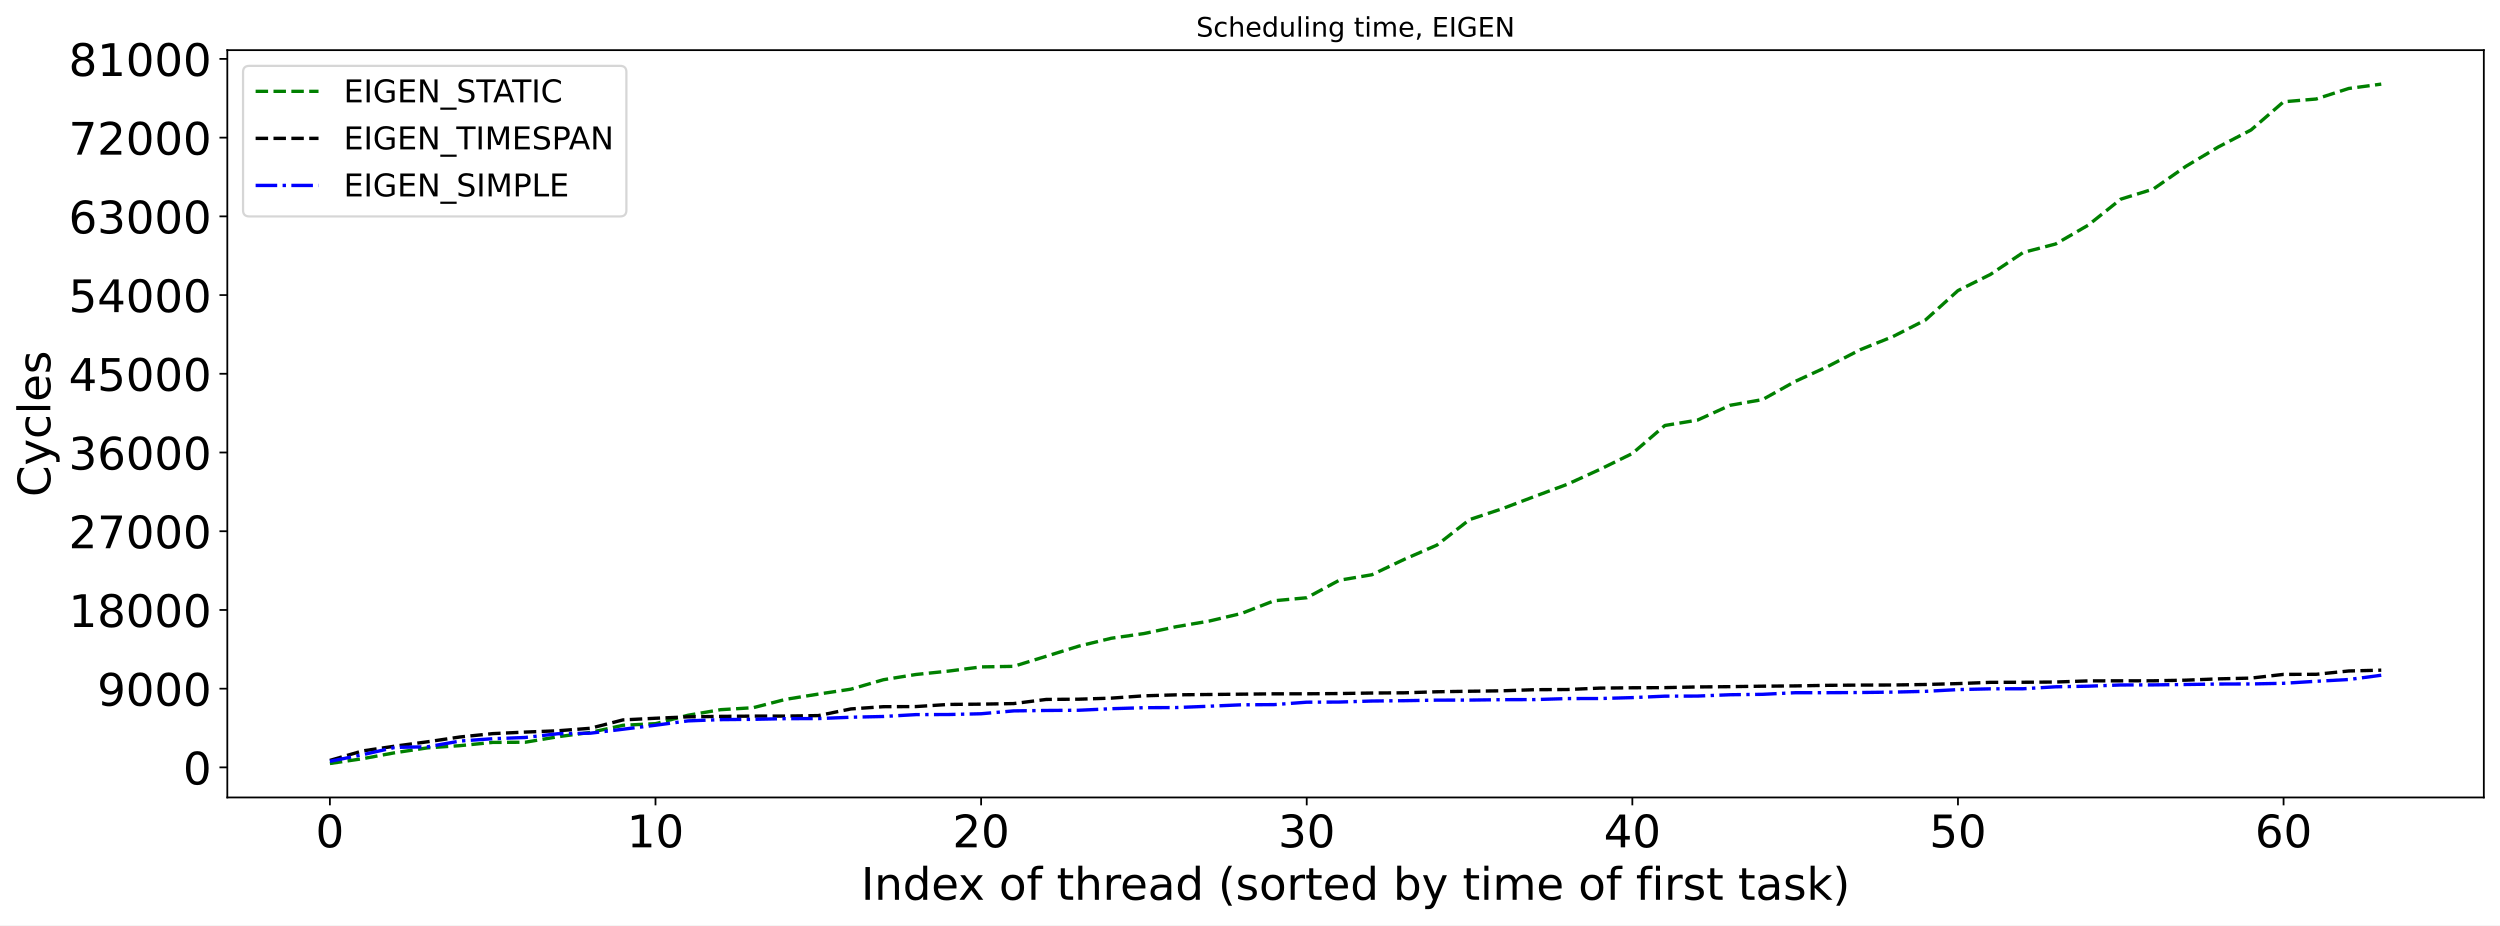
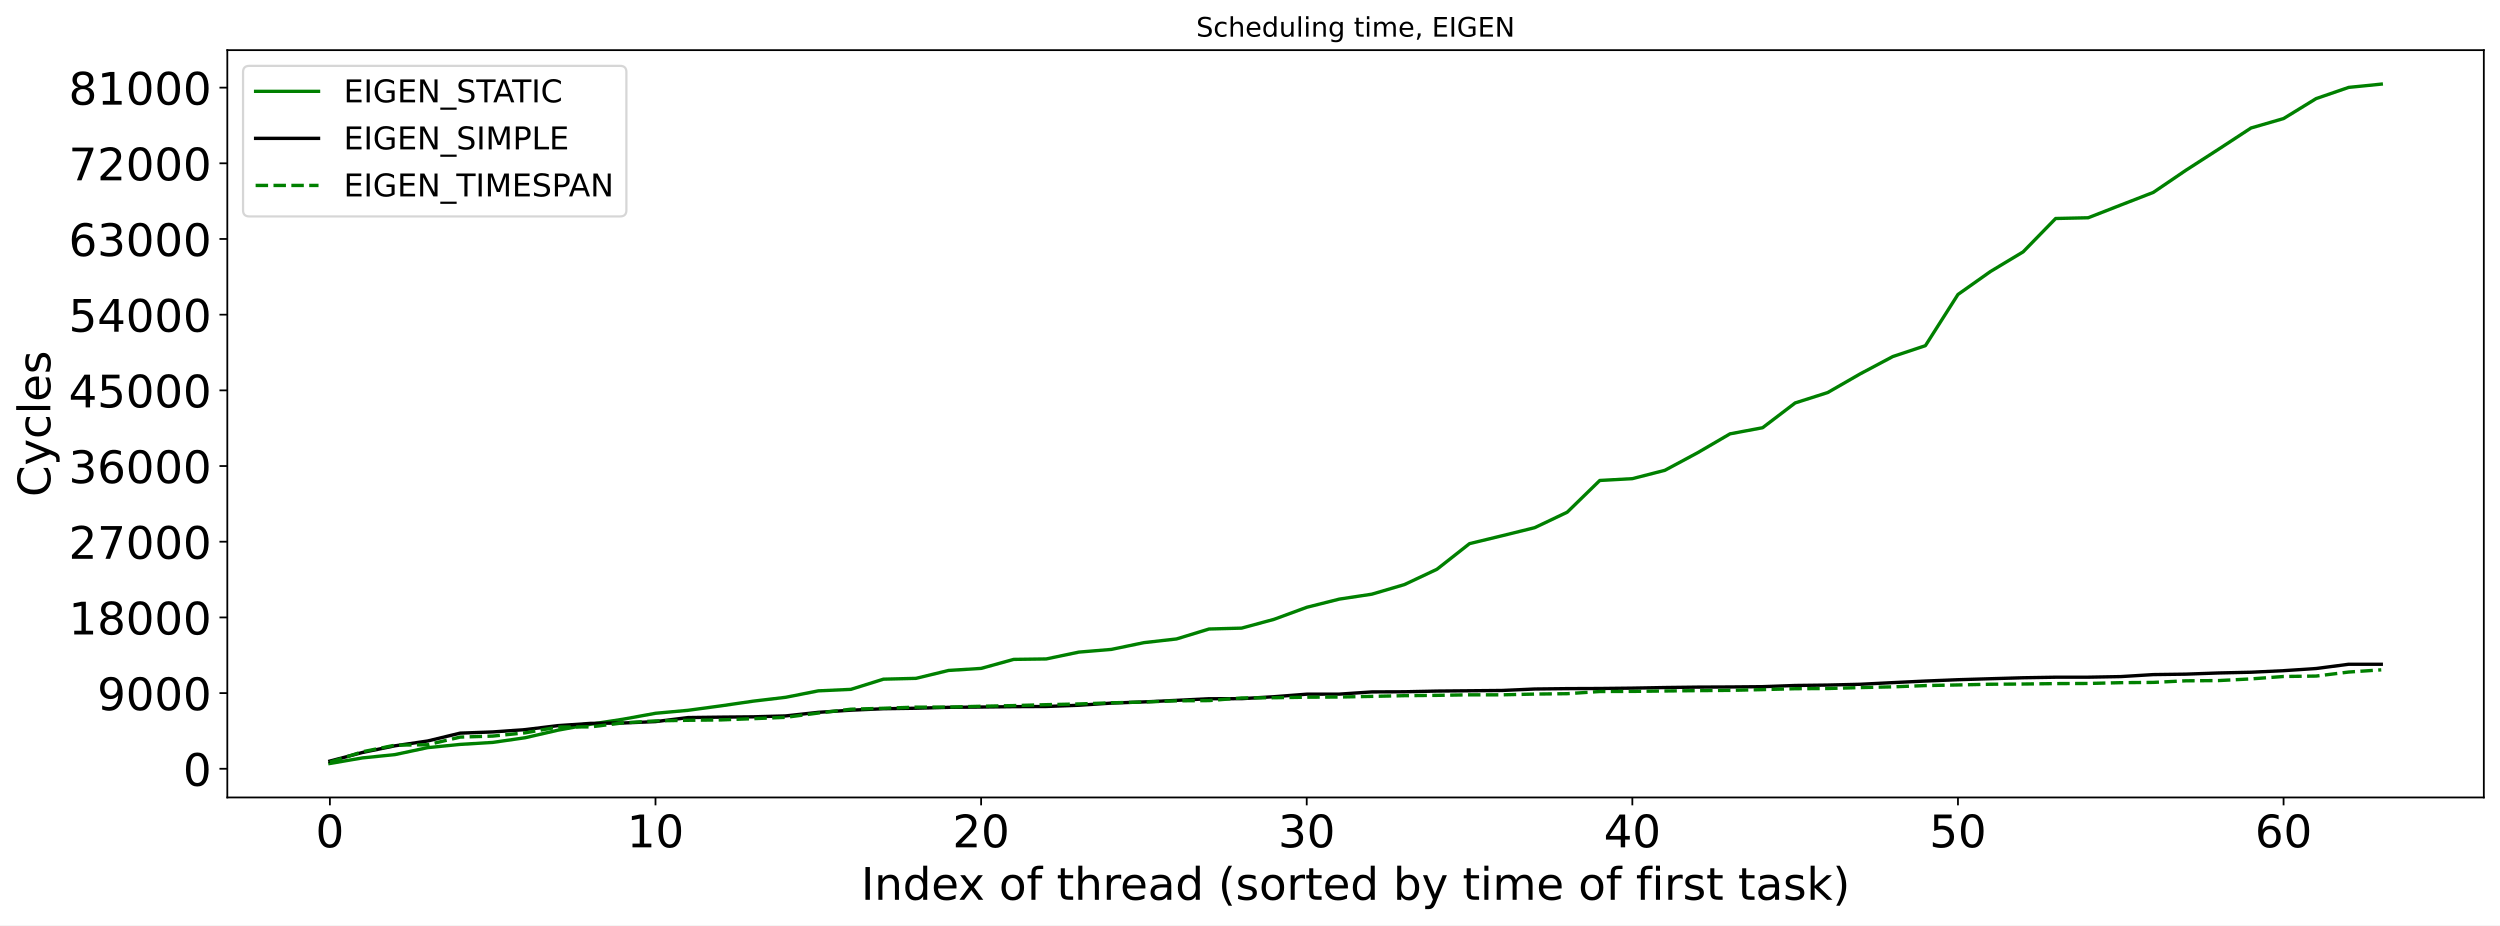
<svg xmlns="http://www.w3.org/2000/svg" xmlns:xlink="http://www.w3.org/1999/xlink" width="1112.781pt" height="411.871pt" viewBox="0 0 1112.781 411.871" version="1.1">
  <defs>
    <style type="text/css">*{stroke-linejoin: round; stroke-linecap: butt}</style>
  </defs>
  <g id="figure_1">
    <g id="patch_1">
      <path d="M 0 411.871  L 1112.781 411.871  L 1112.781 0  L 0 0  z " style="fill: #ffffff" />
    </g>
    <g id="axes_1">
      <g id="patch_2">
        <path d="M 101.181 354.958  L 1105.581 354.958  L 1105.581 22.318  L 101.181 22.318  z " style="fill: #ffffff" />
      </g>
      <g id="matplotlib.axis_1">
        <g id="xtick_1">
          <g id="line2d_1">
            <defs>
-               <path id="m6c55ac63d8" d="M 0 0  L 0 3.5  " style="stroke: #000000; stroke-width: 0.8" />
+               <path id="m5542cd014d" d="M 0 0  L 0 3.5  " style="stroke: #000000; stroke-width: 0.8" />
            </defs>
            <g>
-               <use xlink:href="#m6c55ac63d8" x="146.836" y="354.958" style="stroke: #000000; stroke-width: 0.8" />
+               <use xlink:href="#m5542cd014d" x="146.836" y="354.958" style="stroke: #000000; stroke-width: 0.8" />
            </g>
          </g>
          <g id="text_1">
            <g transform="translate(140.4733 377.155) scale(0.2 -0.2)">
              <defs>
                <path id="DejaVuSans-30" d="M 2034 4250  Q 1547 4250 1301 3770  Q 1056 3291 1056 2328  Q 1056 1369 1301 889  Q 1547 409 2034 409  Q 2525 409 2770 889  Q 3016 1369 3016 2328  Q 3016 3291 2770 3770  Q 2525 4250 2034 4250  z M 2034 4750  Q 2819 4750 3233 4129  Q 3647 3509 3647 2328  Q 3647 1150 3233 529  Q 2819 -91 2034 -91  Q 1250 -91 836 529  Q 422 1150 422 2328  Q 422 3509 836 4129  Q 1250 4750 2034 4750  z " transform="scale(0.015625)" />
              </defs>
              <use xlink:href="#DejaVuSans-30" />
            </g>
          </g>
        </g>
        <g id="xtick_2">
          <g id="line2d_2">
            <g>
-               <use xlink:href="#m6c55ac63d8" x="291.771" y="354.958" style="stroke: #000000; stroke-width: 0.8" />
+               <use xlink:href="#m5542cd014d" x="291.771" y="354.958" style="stroke: #000000; stroke-width: 0.8" />
            </g>
          </g>
          <g id="text_2">
            <g transform="translate(279.0459 377.155) scale(0.2 -0.2)">
              <defs>
                <path id="DejaVuSans-31" d="M 794 531  L 1825 531  L 1825 4091  L 703 3866  L 703 4441  L 1819 4666  L 2450 4666  L 2450 531  L 3481 531  L 3481 0  L 794 0  L 794 531  z " transform="scale(0.015625)" />
              </defs>
              <use xlink:href="#DejaVuSans-31" />
              <use xlink:href="#DejaVuSans-30" x="63.623" />
            </g>
          </g>
        </g>
        <g id="xtick_3">
          <g id="line2d_3">
            <g>
-               <use xlink:href="#m6c55ac63d8" x="436.706" y="354.958" style="stroke: #000000; stroke-width: 0.8" />
+               <use xlink:href="#m5542cd014d" x="436.706" y="354.958" style="stroke: #000000; stroke-width: 0.8" />
            </g>
          </g>
          <g id="text_3">
            <g transform="translate(423.9809 377.155) scale(0.2 -0.2)">
              <defs>
                <path id="DejaVuSans-32" d="M 1228 531  L 3431 531  L 3431 0  L 469 0  L 469 531  Q 828 903 1448 1529  Q 2069 2156 2228 2338  Q 2531 2678 2651 2914  Q 2772 3150 2772 3378  Q 2772 3750 2511 3984  Q 2250 4219 1831 4219  Q 1534 4219 1204 4116  Q 875 4013 500 3803  L 500 4441  Q 881 4594 1212 4672  Q 1544 4750 1819 4750  Q 2544 4750 2975 4387  Q 3406 4025 3406 3419  Q 3406 3131 3298 2873  Q 3191 2616 2906 2266  Q 2828 2175 2409 1742  Q 1991 1309 1228 531  z " transform="scale(0.015625)" />
              </defs>
              <use xlink:href="#DejaVuSans-32" />
              <use xlink:href="#DejaVuSans-30" x="63.623" />
            </g>
          </g>
        </g>
        <g id="xtick_4">
          <g id="line2d_4">
            <g>
-               <use xlink:href="#m6c55ac63d8" x="581.641" y="354.958" style="stroke: #000000; stroke-width: 0.8" />
+               <use xlink:href="#m5542cd014d" x="581.641" y="354.958" style="stroke: #000000; stroke-width: 0.8" />
            </g>
          </g>
          <g id="text_4">
            <g transform="translate(568.916 377.155) scale(0.2 -0.2)">
              <defs>
                <path id="DejaVuSans-33" d="M 2597 2516  Q 3050 2419 3304 2112  Q 3559 1806 3559 1356  Q 3559 666 3084 287  Q 2609 -91 1734 -91  Q 1441 -91 1130 -33  Q 819 25 488 141  L 488 750  Q 750 597 1062 519  Q 1375 441 1716 441  Q 2309 441 2620 675  Q 2931 909 2931 1356  Q 2931 1769 2642 2001  Q 2353 2234 1838 2234  L 1294 2234  L 1294 2753  L 1863 2753  Q 2328 2753 2575 2939  Q 2822 3125 2822 3475  Q 2822 3834 2567 4026  Q 2313 4219 1838 4219  Q 1578 4219 1281 4162  Q 984 4106 628 3988  L 628 4550  Q 988 4650 1302 4700  Q 1616 4750 1894 4750  Q 2613 4750 3031 4423  Q 3450 4097 3450 3541  Q 3450 3153 3228 2886  Q 3006 2619 2597 2516  z " transform="scale(0.015625)" />
              </defs>
              <use xlink:href="#DejaVuSans-33" />
              <use xlink:href="#DejaVuSans-30" x="63.623" />
            </g>
          </g>
        </g>
        <g id="xtick_5">
          <g id="line2d_5">
            <g>
-               <use xlink:href="#m6c55ac63d8" x="726.576" y="354.958" style="stroke: #000000; stroke-width: 0.8" />
+               <use xlink:href="#m5542cd014d" x="726.576" y="354.958" style="stroke: #000000; stroke-width: 0.8" />
            </g>
          </g>
          <g id="text_5">
            <g transform="translate(713.8511 377.155) scale(0.2 -0.2)">
              <defs>
                <path id="DejaVuSans-34" d="M 2419 4116  L 825 1625  L 2419 1625  L 2419 4116  z M 2253 4666  L 3047 4666  L 3047 1625  L 3713 1625  L 3713 1100  L 3047 1100  L 3047 0  L 2419 0  L 2419 1100  L 313 1100  L 313 1709  L 2253 4666  z " transform="scale(0.015625)" />
              </defs>
              <use xlink:href="#DejaVuSans-34" />
              <use xlink:href="#DejaVuSans-30" x="63.623" />
            </g>
          </g>
        </g>
        <g id="xtick_6">
          <g id="line2d_6">
            <g>
-               <use xlink:href="#m6c55ac63d8" x="871.511" y="354.958" style="stroke: #000000; stroke-width: 0.8" />
+               <use xlink:href="#m5542cd014d" x="871.511" y="354.958" style="stroke: #000000; stroke-width: 0.8" />
            </g>
          </g>
          <g id="text_6">
            <g transform="translate(858.7861 377.155) scale(0.2 -0.2)">
              <defs>
                <path id="DejaVuSans-35" d="M 691 4666  L 3169 4666  L 3169 4134  L 1269 4134  L 1269 2991  Q 1406 3038 1543 3061  Q 1681 3084 1819 3084  Q 2600 3084 3056 2656  Q 3513 2228 3513 1497  Q 3513 744 3044 326  Q 2575 -91 1722 -91  Q 1428 -91 1123 -41  Q 819 9 494 109  L 494 744  Q 775 591 1075 516  Q 1375 441 1709 441  Q 2250 441 2565 725  Q 2881 1009 2881 1497  Q 2881 1984 2565 2268  Q 2250 2553 1709 2553  Q 1456 2553 1204 2497  Q 953 2441 691 2322  L 691 4666  z " transform="scale(0.015625)" />
              </defs>
              <use xlink:href="#DejaVuSans-35" />
              <use xlink:href="#DejaVuSans-30" x="63.623" />
            </g>
          </g>
        </g>
        <g id="xtick_7">
          <g id="line2d_7">
            <g>
-               <use xlink:href="#m6c55ac63d8" x="1016.446" y="354.958" style="stroke: #000000; stroke-width: 0.8" />
+               <use xlink:href="#m5542cd014d" x="1016.446" y="354.958" style="stroke: #000000; stroke-width: 0.8" />
            </g>
          </g>
          <g id="text_7">
            <g transform="translate(1003.721 377.155) scale(0.2 -0.2)">
              <defs>
                <path id="DejaVuSans-36" d="M 2113 2584  Q 1688 2584 1439 2293  Q 1191 2003 1191 1497  Q 1191 994 1439 701  Q 1688 409 2113 409  Q 2538 409 2786 701  Q 3034 994 3034 1497  Q 3034 2003 2786 2293  Q 2538 2584 2113 2584  z M 3366 4563  L 3366 3988  Q 3128 4100 2886 4159  Q 2644 4219 2406 4219  Q 1781 4219 1451 3797  Q 1122 3375 1075 2522  Q 1259 2794 1537 2939  Q 1816 3084 2150 3084  Q 2853 3084 3261 2657  Q 3669 2231 3669 1497  Q 3669 778 3244 343  Q 2819 -91 2113 -91  Q 1303 -91 875 529  Q 447 1150 447 2328  Q 447 3434 972 4092  Q 1497 4750 2381 4750  Q 2619 4750 2861 4703  Q 3103 4656 3366 4563  z " transform="scale(0.015625)" />
              </defs>
              <use xlink:href="#DejaVuSans-36" />
              <use xlink:href="#DejaVuSans-30" x="63.623" />
            </g>
          </g>
        </g>
        <g id="text_8">
          <g transform="translate(383.2609 400.5113) scale(0.2 -0.2)">
            <defs>
              <path id="DejaVuSans-49" d="M 628 4666  L 1259 4666  L 1259 0  L 628 0  L 628 4666  z " transform="scale(0.015625)" />
              <path id="DejaVuSans-6e" d="M 3513 2113  L 3513 0  L 2938 0  L 2938 2094  Q 2938 2591 2744 2837  Q 2550 3084 2163 3084  Q 1697 3084 1428 2787  Q 1159 2491 1159 1978  L 1159 0  L 581 0  L 581 3500  L 1159 3500  L 1159 2956  Q 1366 3272 1645 3428  Q 1925 3584 2291 3584  Q 2894 3584 3203 3211  Q 3513 2838 3513 2113  z " transform="scale(0.015625)" />
              <path id="DejaVuSans-64" d="M 2906 2969  L 2906 4863  L 3481 4863  L 3481 0  L 2906 0  L 2906 525  Q 2725 213 2448 61  Q 2172 -91 1784 -91  Q 1150 -91 751 415  Q 353 922 353 1747  Q 353 2572 751 3078  Q 1150 3584 1784 3584  Q 2172 3584 2448 3432  Q 2725 3281 2906 2969  z M 947 1747  Q 947 1113 1208 752  Q 1469 391 1925 391  Q 2381 391 2643 752  Q 2906 1113 2906 1747  Q 2906 2381 2643 2742  Q 2381 3103 1925 3103  Q 1469 3103 1208 2742  Q 947 2381 947 1747  z " transform="scale(0.015625)" />
              <path id="DejaVuSans-65" d="M 3597 1894  L 3597 1613  L 953 1613  Q 991 1019 1311 708  Q 1631 397 2203 397  Q 2534 397 2845 478  Q 3156 559 3463 722  L 3463 178  Q 3153 47 2828 -22  Q 2503 -91 2169 -91  Q 1331 -91 842 396  Q 353 884 353 1716  Q 353 2575 817 3079  Q 1281 3584 2069 3584  Q 2775 3584 3186 3129  Q 3597 2675 3597 1894  z M 3022 2063  Q 3016 2534 2758 2815  Q 2500 3097 2075 3097  Q 1594 3097 1305 2825  Q 1016 2553 972 2059  L 3022 2063  z " transform="scale(0.015625)" />
              <path id="DejaVuSans-78" d="M 3513 3500  L 2247 1797  L 3578 0  L 2900 0  L 1881 1375  L 863 0  L 184 0  L 1544 1831  L 300 3500  L 978 3500  L 1906 2253  L 2834 3500  L 3513 3500  z " transform="scale(0.015625)" />
              <path id="DejaVuSans-20" transform="scale(0.015625)" />
              <path id="DejaVuSans-6f" d="M 1959 3097  Q 1497 3097 1228 2736  Q 959 2375 959 1747  Q 959 1119 1226 758  Q 1494 397 1959 397  Q 2419 397 2687 759  Q 2956 1122 2956 1747  Q 2956 2369 2687 2733  Q 2419 3097 1959 3097  z M 1959 3584  Q 2709 3584 3137 3096  Q 3566 2609 3566 1747  Q 3566 888 3137 398  Q 2709 -91 1959 -91  Q 1206 -91 779 398  Q 353 888 353 1747  Q 353 2609 779 3096  Q 1206 3584 1959 3584  z " transform="scale(0.015625)" />
              <path id="DejaVuSans-66" d="M 2375 4863  L 2375 4384  L 1825 4384  Q 1516 4384 1395 4259  Q 1275 4134 1275 3809  L 1275 3500  L 2222 3500  L 2222 3053  L 1275 3053  L 1275 0  L 697 0  L 697 3053  L 147 3053  L 147 3500  L 697 3500  L 697 3744  Q 697 4328 969 4595  Q 1241 4863 1831 4863  L 2375 4863  z " transform="scale(0.015625)" />
              <path id="DejaVuSans-74" d="M 1172 4494  L 1172 3500  L 2356 3500  L 2356 3053  L 1172 3053  L 1172 1153  Q 1172 725 1289 603  Q 1406 481 1766 481  L 2356 481  L 2356 0  L 1766 0  Q 1100 0 847 248  Q 594 497 594 1153  L 594 3053  L 172 3053  L 172 3500  L 594 3500  L 594 4494  L 1172 4494  z " transform="scale(0.015625)" />
              <path id="DejaVuSans-68" d="M 3513 2113  L 3513 0  L 2938 0  L 2938 2094  Q 2938 2591 2744 2837  Q 2550 3084 2163 3084  Q 1697 3084 1428 2787  Q 1159 2491 1159 1978  L 1159 0  L 581 0  L 581 4863  L 1159 4863  L 1159 2956  Q 1366 3272 1645 3428  Q 1925 3584 2291 3584  Q 2894 3584 3203 3211  Q 3513 2838 3513 2113  z " transform="scale(0.015625)" />
              <path id="DejaVuSans-72" d="M 2631 2963  Q 2534 3019 2420 3045  Q 2306 3072 2169 3072  Q 1681 3072 1420 2755  Q 1159 2438 1159 1844  L 1159 0  L 581 0  L 581 3500  L 1159 3500  L 1159 2956  Q 1341 3275 1631 3429  Q 1922 3584 2338 3584  Q 2397 3584 2469 3576  Q 2541 3569 2628 3553  L 2631 2963  z " transform="scale(0.015625)" />
              <path id="DejaVuSans-61" d="M 2194 1759  Q 1497 1759 1228 1600  Q 959 1441 959 1056  Q 959 750 1161 570  Q 1363 391 1709 391  Q 2188 391 2477 730  Q 2766 1069 2766 1631  L 2766 1759  L 2194 1759  z M 3341 1997  L 3341 0  L 2766 0  L 2766 531  Q 2569 213 2275 61  Q 1981 -91 1556 -91  Q 1019 -91 701 211  Q 384 513 384 1019  Q 384 1609 779 1909  Q 1175 2209 1959 2209  L 2766 2209  L 2766 2266  Q 2766 2663 2505 2880  Q 2244 3097 1772 3097  Q 1472 3097 1187 3025  Q 903 2953 641 2809  L 641 3341  Q 956 3463 1253 3523  Q 1550 3584 1831 3584  Q 2591 3584 2966 3190  Q 3341 2797 3341 1997  z " transform="scale(0.015625)" />
              <path id="DejaVuSans-28" d="M 1984 4856  Q 1566 4138 1362 3434  Q 1159 2731 1159 2009  Q 1159 1288 1364 580  Q 1569 -128 1984 -844  L 1484 -844  Q 1016 -109 783 600  Q 550 1309 550 2009  Q 550 2706 781 3412  Q 1013 4119 1484 4856  L 1984 4856  z " transform="scale(0.015625)" />
              <path id="DejaVuSans-73" d="M 2834 3397  L 2834 2853  Q 2591 2978 2328 3040  Q 2066 3103 1784 3103  Q 1356 3103 1142 2972  Q 928 2841 928 2578  Q 928 2378 1081 2264  Q 1234 2150 1697 2047  L 1894 2003  Q 2506 1872 2764 1633  Q 3022 1394 3022 966  Q 3022 478 2636 193  Q 2250 -91 1575 -91  Q 1294 -91 989 -36  Q 684 19 347 128  L 347 722  Q 666 556 975 473  Q 1284 391 1588 391  Q 1994 391 2212 530  Q 2431 669 2431 922  Q 2431 1156 2273 1281  Q 2116 1406 1581 1522  L 1381 1569  Q 847 1681 609 1914  Q 372 2147 372 2553  Q 372 3047 722 3315  Q 1072 3584 1716 3584  Q 2034 3584 2315 3537  Q 2597 3491 2834 3397  z " transform="scale(0.015625)" />
              <path id="DejaVuSans-62" d="M 3116 1747  Q 3116 2381 2855 2742  Q 2594 3103 2138 3103  Q 1681 3103 1420 2742  Q 1159 2381 1159 1747  Q 1159 1113 1420 752  Q 1681 391 2138 391  Q 2594 391 2855 752  Q 3116 1113 3116 1747  z M 1159 2969  Q 1341 3281 1617 3432  Q 1894 3584 2278 3584  Q 2916 3584 3314 3078  Q 3713 2572 3713 1747  Q 3713 922 3314 415  Q 2916 -91 2278 -91  Q 1894 -91 1617 61  Q 1341 213 1159 525  L 1159 0  L 581 0  L 581 4863  L 1159 4863  L 1159 2969  z " transform="scale(0.015625)" />
              <path id="DejaVuSans-79" d="M 2059 -325  Q 1816 -950 1584 -1140  Q 1353 -1331 966 -1331  L 506 -1331  L 506 -850  L 844 -850  Q 1081 -850 1212 -737  Q 1344 -625 1503 -206  L 1606 56  L 191 3500  L 800 3500  L 1894 763  L 2988 3500  L 3597 3500  L 2059 -325  z " transform="scale(0.015625)" />
              <path id="DejaVuSans-69" d="M 603 3500  L 1178 3500  L 1178 0  L 603 0  L 603 3500  z M 603 4863  L 1178 4863  L 1178 4134  L 603 4134  L 603 4863  z " transform="scale(0.015625)" />
              <path id="DejaVuSans-6d" d="M 3328 2828  Q 3544 3216 3844 3400  Q 4144 3584 4550 3584  Q 5097 3584 5394 3201  Q 5691 2819 5691 2113  L 5691 0  L 5113 0  L 5113 2094  Q 5113 2597 4934 2840  Q 4756 3084 4391 3084  Q 3944 3084 3684 2787  Q 3425 2491 3425 1978  L 3425 0  L 2847 0  L 2847 2094  Q 2847 2600 2669 2842  Q 2491 3084 2119 3084  Q 1678 3084 1418 2786  Q 1159 2488 1159 1978  L 1159 0  L 581 0  L 581 3500  L 1159 3500  L 1159 2956  Q 1356 3278 1631 3431  Q 1906 3584 2284 3584  Q 2666 3584 2933 3390  Q 3200 3197 3328 2828  z " transform="scale(0.015625)" />
              <path id="DejaVuSans-6b" d="M 581 4863  L 1159 4863  L 1159 1991  L 2875 3500  L 3609 3500  L 1753 1863  L 3688 0  L 2938 0  L 1159 1709  L 1159 0  L 581 0  L 581 4863  z " transform="scale(0.015625)" />
              <path id="DejaVuSans-29" d="M 513 4856  L 1013 4856  Q 1481 4119 1714 3412  Q 1947 2706 1947 2009  Q 1947 1309 1714 600  Q 1481 -109 1013 -844  L 513 -844  Q 928 -128 1133 580  Q 1338 1288 1338 2009  Q 1338 2731 1133 3434  Q 928 4138 513 4856  z " transform="scale(0.015625)" />
            </defs>
            <use xlink:href="#DejaVuSans-49" />
            <use xlink:href="#DejaVuSans-6e" x="29.492" />
            <use xlink:href="#DejaVuSans-64" x="92.871" />
            <use xlink:href="#DejaVuSans-65" x="156.348" />
            <use xlink:href="#DejaVuSans-78" x="216.121" />
            <use xlink:href="#DejaVuSans-20" x="275.301" />
            <use xlink:href="#DejaVuSans-6f" x="307.088" />
            <use xlink:href="#DejaVuSans-66" x="368.27" />
            <use xlink:href="#DejaVuSans-20" x="403.475" />
            <use xlink:href="#DejaVuSans-74" x="435.262" />
            <use xlink:href="#DejaVuSans-68" x="474.471" />
            <use xlink:href="#DejaVuSans-72" x="537.85" />
            <use xlink:href="#DejaVuSans-65" x="576.713" />
            <use xlink:href="#DejaVuSans-61" x="638.236" />
            <use xlink:href="#DejaVuSans-64" x="699.516" />
            <use xlink:href="#DejaVuSans-20" x="762.992" />
            <use xlink:href="#DejaVuSans-28" x="794.779" />
            <use xlink:href="#DejaVuSans-73" x="833.793" />
            <use xlink:href="#DejaVuSans-6f" x="885.893" />
            <use xlink:href="#DejaVuSans-72" x="947.074" />
            <use xlink:href="#DejaVuSans-74" x="988.188" />
            <use xlink:href="#DejaVuSans-65" x="1027.396" />
            <use xlink:href="#DejaVuSans-64" x="1088.92" />
            <use xlink:href="#DejaVuSans-20" x="1152.396" />
            <use xlink:href="#DejaVuSans-62" x="1184.184" />
            <use xlink:href="#DejaVuSans-79" x="1247.66" />
            <use xlink:href="#DejaVuSans-20" x="1306.84" />
            <use xlink:href="#DejaVuSans-74" x="1338.627" />
            <use xlink:href="#DejaVuSans-69" x="1377.836" />
            <use xlink:href="#DejaVuSans-6d" x="1405.619" />
            <use xlink:href="#DejaVuSans-65" x="1503.031" />
            <use xlink:href="#DejaVuSans-20" x="1564.555" />
            <use xlink:href="#DejaVuSans-6f" x="1596.342" />
            <use xlink:href="#DejaVuSans-66" x="1657.523" />
            <use xlink:href="#DejaVuSans-20" x="1692.729" />
            <use xlink:href="#DejaVuSans-66" x="1724.516" />
            <use xlink:href="#DejaVuSans-69" x="1759.721" />
            <use xlink:href="#DejaVuSans-72" x="1787.504" />
            <use xlink:href="#DejaVuSans-73" x="1828.617" />
            <use xlink:href="#DejaVuSans-74" x="1880.717" />
            <use xlink:href="#DejaVuSans-20" x="1919.926" />
            <use xlink:href="#DejaVuSans-74" x="1951.713" />
            <use xlink:href="#DejaVuSans-61" x="1990.922" />
            <use xlink:href="#DejaVuSans-73" x="2052.201" />
            <use xlink:href="#DejaVuSans-6b" x="2104.301" />
            <use xlink:href="#DejaVuSans-29" x="2162.211" />
          </g>
        </g>
      </g>
      <g id="matplotlib.axis_2">
        <g id="ytick_1">
          <g id="line2d_8">
            <defs>
-               <path id="meb17470f75" d="M 0 0  L -3.5 0  " style="stroke: #000000; stroke-width: 0.8" />
+               <path id="m2d55f6fe58" d="M 0 0  L -3.5 0  " style="stroke: #000000; stroke-width: 0.8" />
            </defs>
            <g>
-               <use xlink:href="#meb17470f75" x="101.181" y="341.575" style="stroke: #000000; stroke-width: 0.8" />
+               <use xlink:href="#m2d55f6fe58" x="101.181" y="342.196" style="stroke: #000000; stroke-width: 0.8" />
            </g>
          </g>
          <g id="text_9">
-             <g transform="translate(81.45625 349.173) scale(0.2 -0.2)">
+             <g transform="translate(81.45625 349.7948) scale(0.2 -0.2)">
              <use xlink:href="#DejaVuSans-30" />
            </g>
          </g>
        </g>
        <g id="ytick_2">
          <g id="line2d_9">
            <g>
-               <use xlink:href="#meb17470f75" x="101.181" y="306.535" style="stroke: #000000; stroke-width: 0.8" />
+               <use xlink:href="#m2d55f6fe58" x="101.181" y="308.507" style="stroke: #000000; stroke-width: 0.8" />
            </g>
          </g>
          <g id="text_10">
-             <g transform="translate(43.28125 314.1333) scale(0.2 -0.2)">
+             <g transform="translate(43.28125 316.1058) scale(0.2 -0.2)">
              <defs>
                <path id="DejaVuSans-39" d="M 703 97  L 703 672  Q 941 559 1184 500  Q 1428 441 1663 441  Q 2288 441 2617 861  Q 2947 1281 2994 2138  Q 2813 1869 2534 1725  Q 2256 1581 1919 1581  Q 1219 1581 811 2004  Q 403 2428 403 3163  Q 403 3881 828 4315  Q 1253 4750 1959 4750  Q 2769 4750 3195 4129  Q 3622 3509 3622 2328  Q 3622 1225 3098 567  Q 2575 -91 1691 -91  Q 1453 -91 1209 -44  Q 966 3 703 97  z M 1959 2075  Q 2384 2075 2632 2365  Q 2881 2656 2881 3163  Q 2881 3666 2632 3958  Q 2384 4250 1959 4250  Q 1534 4250 1286 3958  Q 1038 3666 1038 3163  Q 1038 2656 1286 2365  Q 1534 2075 1959 2075  z " transform="scale(0.015625)" />
              </defs>
              <use xlink:href="#DejaVuSans-39" />
              <use xlink:href="#DejaVuSans-30" x="63.623" />
              <use xlink:href="#DejaVuSans-30" x="127.246" />
              <use xlink:href="#DejaVuSans-30" x="190.869" />
            </g>
          </g>
        </g>
        <g id="ytick_3">
          <g id="line2d_10">
            <g>
-               <use xlink:href="#meb17470f75" x="101.181" y="271.495" style="stroke: #000000; stroke-width: 0.8" />
+               <use xlink:href="#m2d55f6fe58" x="101.181" y="274.818" style="stroke: #000000; stroke-width: 0.8" />
            </g>
          </g>
          <g id="text_11">
-             <g transform="translate(30.55625 279.0937) scale(0.2 -0.2)">
+             <g transform="translate(30.55625 282.4168) scale(0.2 -0.2)">
              <defs>
                <path id="DejaVuSans-38" d="M 2034 2216  Q 1584 2216 1326 1975  Q 1069 1734 1069 1313  Q 1069 891 1326 650  Q 1584 409 2034 409  Q 2484 409 2743 651  Q 3003 894 3003 1313  Q 3003 1734 2745 1975  Q 2488 2216 2034 2216  z M 1403 2484  Q 997 2584 770 2862  Q 544 3141 544 3541  Q 544 4100 942 4425  Q 1341 4750 2034 4750  Q 2731 4750 3128 4425  Q 3525 4100 3525 3541  Q 3525 3141 3298 2862  Q 3072 2584 2669 2484  Q 3125 2378 3379 2068  Q 3634 1759 3634 1313  Q 3634 634 3220 271  Q 2806 -91 2034 -91  Q 1263 -91 848 271  Q 434 634 434 1313  Q 434 1759 690 2068  Q 947 2378 1403 2484  z M 1172 3481  Q 1172 3119 1398 2916  Q 1625 2713 2034 2713  Q 2441 2713 2670 2916  Q 2900 3119 2900 3481  Q 2900 3844 2670 4047  Q 2441 4250 2034 4250  Q 1625 4250 1398 4047  Q 1172 3844 1172 3481  z " transform="scale(0.015625)" />
              </defs>
              <use xlink:href="#DejaVuSans-31" />
              <use xlink:href="#DejaVuSans-38" x="63.623" />
              <use xlink:href="#DejaVuSans-30" x="127.246" />
              <use xlink:href="#DejaVuSans-30" x="190.869" />
              <use xlink:href="#DejaVuSans-30" x="254.492" />
            </g>
          </g>
        </g>
        <g id="ytick_4">
          <g id="line2d_11">
            <g>
-               <use xlink:href="#meb17470f75" x="101.181" y="236.456" style="stroke: #000000; stroke-width: 0.8" />
+               <use xlink:href="#m2d55f6fe58" x="101.181" y="241.129" style="stroke: #000000; stroke-width: 0.8" />
            </g>
          </g>
          <g id="text_12">
-             <g transform="translate(30.55625 244.054) scale(0.2 -0.2)">
+             <g transform="translate(30.55625 248.7278) scale(0.2 -0.2)">
              <defs>
                <path id="DejaVuSans-37" d="M 525 4666  L 3525 4666  L 3525 4397  L 1831 0  L 1172 0  L 2766 4134  L 525 4134  L 525 4666  z " transform="scale(0.015625)" />
              </defs>
              <use xlink:href="#DejaVuSans-32" />
              <use xlink:href="#DejaVuSans-37" x="63.623" />
              <use xlink:href="#DejaVuSans-30" x="127.246" />
              <use xlink:href="#DejaVuSans-30" x="190.869" />
              <use xlink:href="#DejaVuSans-30" x="254.492" />
            </g>
          </g>
        </g>
        <g id="ytick_5">
          <g id="line2d_12">
            <g>
-               <use xlink:href="#meb17470f75" x="101.181" y="201.416" style="stroke: #000000; stroke-width: 0.8" />
+               <use xlink:href="#m2d55f6fe58" x="101.181" y="207.44" style="stroke: #000000; stroke-width: 0.8" />
            </g>
          </g>
          <g id="text_13">
-             <g transform="translate(30.55625 209.0144) scale(0.2 -0.2)">
+             <g transform="translate(30.55625 215.0388) scale(0.2 -0.2)">
              <use xlink:href="#DejaVuSans-33" />
              <use xlink:href="#DejaVuSans-36" x="63.623" />
              <use xlink:href="#DejaVuSans-30" x="127.246" />
              <use xlink:href="#DejaVuSans-30" x="190.869" />
              <use xlink:href="#DejaVuSans-30" x="254.492" />
            </g>
          </g>
        </g>
        <g id="ytick_6">
          <g id="line2d_13">
            <g>
-               <use xlink:href="#meb17470f75" x="101.181" y="166.376" style="stroke: #000000; stroke-width: 0.8" />
+               <use xlink:href="#m2d55f6fe58" x="101.181" y="173.751" style="stroke: #000000; stroke-width: 0.8" />
            </g>
          </g>
          <g id="text_14">
-             <g transform="translate(30.55625 173.9747) scale(0.2 -0.2)">
+             <g transform="translate(30.55625 181.3498) scale(0.2 -0.2)">
              <use xlink:href="#DejaVuSans-34" />
              <use xlink:href="#DejaVuSans-35" x="63.623" />
              <use xlink:href="#DejaVuSans-30" x="127.246" />
              <use xlink:href="#DejaVuSans-30" x="190.869" />
              <use xlink:href="#DejaVuSans-30" x="254.492" />
            </g>
          </g>
        </g>
        <g id="ytick_7">
          <g id="line2d_14">
            <g>
-               <use xlink:href="#meb17470f75" x="101.181" y="131.337" style="stroke: #000000; stroke-width: 0.8" />
+               <use xlink:href="#m2d55f6fe58" x="101.181" y="140.062" style="stroke: #000000; stroke-width: 0.8" />
            </g>
          </g>
          <g id="text_15">
-             <g transform="translate(30.55625 138.935) scale(0.2 -0.2)">
+             <g transform="translate(30.55625 147.6608) scale(0.2 -0.2)">
              <use xlink:href="#DejaVuSans-35" />
              <use xlink:href="#DejaVuSans-34" x="63.623" />
              <use xlink:href="#DejaVuSans-30" x="127.246" />
              <use xlink:href="#DejaVuSans-30" x="190.869" />
              <use xlink:href="#DejaVuSans-30" x="254.492" />
            </g>
          </g>
        </g>
        <g id="ytick_8">
          <g id="line2d_15">
            <g>
-               <use xlink:href="#meb17470f75" x="101.181" y="96.297" style="stroke: #000000; stroke-width: 0.8" />
+               <use xlink:href="#m2d55f6fe58" x="101.181" y="106.373" style="stroke: #000000; stroke-width: 0.8" />
            </g>
          </g>
          <g id="text_16">
-             <g transform="translate(30.55625 103.8954) scale(0.2 -0.2)">
+             <g transform="translate(30.55625 113.9718) scale(0.2 -0.2)">
              <use xlink:href="#DejaVuSans-36" />
              <use xlink:href="#DejaVuSans-33" x="63.623" />
              <use xlink:href="#DejaVuSans-30" x="127.246" />
              <use xlink:href="#DejaVuSans-30" x="190.869" />
              <use xlink:href="#DejaVuSans-30" x="254.492" />
            </g>
          </g>
        </g>
        <g id="ytick_9">
          <g id="line2d_16">
            <g>
-               <use xlink:href="#meb17470f75" x="101.181" y="61.257" style="stroke: #000000; stroke-width: 0.8" />
+               <use xlink:href="#m2d55f6fe58" x="101.181" y="72.684" style="stroke: #000000; stroke-width: 0.8" />
            </g>
          </g>
          <g id="text_17">
-             <g transform="translate(30.55625 68.85574) scale(0.2 -0.2)">
+             <g transform="translate(30.55625 80.28275) scale(0.2 -0.2)">
              <use xlink:href="#DejaVuSans-37" />
              <use xlink:href="#DejaVuSans-32" x="63.623" />
              <use xlink:href="#DejaVuSans-30" x="127.246" />
              <use xlink:href="#DejaVuSans-30" x="190.869" />
              <use xlink:href="#DejaVuSans-30" x="254.492" />
            </g>
          </g>
        </g>
        <g id="ytick_10">
          <g id="line2d_17">
            <g>
-               <use xlink:href="#meb17470f75" x="101.181" y="26.218" style="stroke: #000000; stroke-width: 0.8" />
+               <use xlink:href="#m2d55f6fe58" x="101.181" y="38.995" style="stroke: #000000; stroke-width: 0.8" />
            </g>
          </g>
          <g id="text_18">
-             <g transform="translate(30.55625 33.81609) scale(0.2 -0.2)">
+             <g transform="translate(30.55625 46.59374) scale(0.2 -0.2)">
              <use xlink:href="#DejaVuSans-38" />
              <use xlink:href="#DejaVuSans-31" x="63.623" />
              <use xlink:href="#DejaVuSans-30" x="127.246" />
              <use xlink:href="#DejaVuSans-30" x="190.869" />
              <use xlink:href="#DejaVuSans-30" x="254.492" />
            </g>
          </g>
        </g>
        <g id="text_19">
          <g transform="translate(22.39688 221.1788) rotate(-90) scale(0.2 -0.2)">
            <defs>
              <path id="DejaVuSans-43" d="M 4122 4306  L 4122 3641  Q 3803 3938 3442 4084  Q 3081 4231 2675 4231  Q 1875 4231 1450 3742  Q 1025 3253 1025 2328  Q 1025 1406 1450 917  Q 1875 428 2675 428  Q 3081 428 3442 575  Q 3803 722 4122 1019  L 4122 359  Q 3791 134 3420 21  Q 3050 -91 2638 -91  Q 1578 -91 968 557  Q 359 1206 359 2328  Q 359 3453 968 4101  Q 1578 4750 2638 4750  Q 3056 4750 3426 4639  Q 3797 4528 4122 4306  z " transform="scale(0.015625)" />
              <path id="DejaVuSans-63" d="M 3122 3366  L 3122 2828  Q 2878 2963 2633 3030  Q 2388 3097 2138 3097  Q 1578 3097 1268 2742  Q 959 2388 959 1747  Q 959 1106 1268 751  Q 1578 397 2138 397  Q 2388 397 2633 464  Q 2878 531 3122 666  L 3122 134  Q 2881 22 2623 -34  Q 2366 -91 2075 -91  Q 1284 -91 818 406  Q 353 903 353 1747  Q 353 2603 823 3093  Q 1294 3584 2113 3584  Q 2378 3584 2631 3529  Q 2884 3475 3122 3366  z " transform="scale(0.015625)" />
              <path id="DejaVuSans-6c" d="M 603 4863  L 1178 4863  L 1178 0  L 603 0  L 603 4863  z " transform="scale(0.015625)" />
            </defs>
            <use xlink:href="#DejaVuSans-43" />
            <use xlink:href="#DejaVuSans-79" x="69.824" />
            <use xlink:href="#DejaVuSans-63" x="129.004" />
            <use xlink:href="#DejaVuSans-6c" x="183.984" />
            <use xlink:href="#DejaVuSans-65" x="211.768" />
            <use xlink:href="#DejaVuSans-73" x="273.291" />
          </g>
        </g>
      </g>
      <g id="line2d_18">
-         <path d="M 146.836 339.838  L 161.329 337.72  L 175.823 335.042  L 190.316 332.877  L 204.81 331.896  L 219.303 330.455  L 233.797 330.377  L 248.29 327.932  L 262.784 326.009  L 277.277 322.832  L 291.771 322.116  L 306.264 318.363  L 320.758 315.887  L 335.251 315.014  L 349.745 311.277  L 364.238 308.949  L 378.732 306.761  L 393.225 302.548  L 407.719 300.22  L 422.212 298.717  L 436.706 296.848  L 451.199 296.599  L 465.693 292.114  L 480.186 287.598  L 494.68 284.086  L 509.173 282.007  L 523.667 278.931  L 538.16 276.463  L 552.654 273.037  L 567.147 267.399  L 581.641 266.068  L 596.134 258.274  L 610.628 255.829  L 625.122 248.945  L 639.615 242.607  L 654.109 231.285  L 668.602 226.458  L 683.096 220.96  L 697.589 215.572  L 712.083 208.961  L 726.576 201.852  L 741.07 189.386  L 755.563 187.003  L 770.057 180.408  L 784.55 177.854  L 799.044 169.779  L 813.537 163.129  L 828.031 155.654  L 842.524 149.822  L 857.018 142.456  L 871.511 129.351  L 886.005 122.133  L 900.498 112.392  L 914.992 108.6  L 929.485 100.221  L 943.979 88.651  L 958.472 84.15  L 972.966 74.035  L 987.459 65.376  L 1001.953 57.862  L 1016.446 45.303  L 1030.94 44.072  L 1045.433 39.385  L 1059.927 37.438  " clip-path="url(#pc132ca68a8)" style="fill: none; stroke-dasharray: 5.55,2.4; stroke-dashoffset: 0; stroke: #008000; stroke-width: 1.5" />
+         <path d="M 146.836 339.838  L 161.329 337.353  L 175.823 335.878  L 190.316 332.786  L 204.81 331.341  L 219.303 330.458  L 233.797 328.369  L 248.29 325.022  L 262.784 322.372  L 277.277 320.134  L 291.771 317.491  L 306.264 316.166  L 320.758 314.205  L 335.251 312.093  L 349.745 310.371  L 364.238 307.504  L 378.732 306.845  L 393.225 302.309  L 407.719 301.942  L 422.212 298.423  L 436.706 297.51  L 451.199 293.505  L 465.693 293.302  L 480.186 290.263  L 494.68 289.058  L 509.173 286.048  L 523.667 284.408  L 538.16 279.977  L 552.654 279.587  L 567.147 275.649  L 581.641 270.319  L 596.134 266.673  L 610.628 264.472  L 625.122 260.205  L 639.615 253.377  L 654.109 241.975  L 668.602 238.464  L 683.096 234.878  L 697.589 227.983  L 712.083 213.864  L 726.576 213.055  L 741.07 209.334  L 755.563 201.556  L 770.057 193.104  L 784.55 190.386  L 799.044 179.351  L 813.537 174.725  L 828.031 166.392  L 842.524 158.696  L 857.018 153.867  L 871.511 131.071  L 886.005 120.83  L 900.498 112.123  L 914.992 97.255  L 929.485 96.925  L 943.979 91.266  L 958.472 85.636  L 972.966 75.791  L 987.459 66.456  L 1001.953 56.97  L 1016.446 52.77  L 1030.94 43.884  L 1045.433 38.898  L 1059.927 37.438  " clip-path="url(#p029384571d)" style="fill: none; stroke: #008000; stroke-width: 1.5; stroke-linecap: square" />
      </g>
      <g id="line2d_19">
-         <path d="M 146.836 338.468  L 161.329 334.255  L 175.823 332.114  L 190.316 330.175  L 204.81 328.034  L 219.303 326.546  L 233.797 325.861  L 248.29 325.277  L 262.784 324.164  L 277.277 320.442  L 291.771 319.702  L 306.264 319.079  L 320.758 318.869  L 335.251 318.752  L 349.745 318.736  L 364.238 318.518  L 378.732 315.552  L 393.225 314.555  L 407.719 314.501  L 422.212 313.551  L 436.706 313.426  L 451.199 313.169  L 465.693 311.324  L 480.186 311.215  L 494.68 310.74  L 509.173 309.72  L 523.667 309.276  L 538.16 309.128  L 552.654 308.98  L 567.147 308.832  L 581.641 308.816  L 596.134 308.707  L 610.628 308.474  L 625.122 308.38  L 639.615 307.913  L 654.109 307.68  L 668.602 307.485  L 683.096 306.987  L 697.589 306.916  L 712.083 306.286  L 726.576 306.138  L 741.07 306.068  L 755.563 305.764  L 770.057 305.639  L 784.55 305.429  L 799.044 305.305  L 813.537 305.048  L 828.031 304.939  L 842.524 304.9  L 857.018 304.674  L 871.511 304.277  L 886.005 303.716  L 900.498 303.685  L 914.992 303.576  L 929.485 303.07  L 943.979 303.039  L 958.472 303.031  L 972.966 302.751  L 987.459 302.167  L 1001.953 301.832  L 1016.446 300.173  L 1030.94 300.142  L 1045.433 298.663  L 1059.927 298.297  " clip-path="url(#pc132ca68a8)" style="fill: none; stroke-dasharray: 5.55,2.4; stroke-dashoffset: 0; stroke: #000000; stroke-width: 1.5" />
+         <path d="M 146.836 338.768  L 161.329 334.935  L 175.823 331.962  L 190.316 329.829  L 204.81 326.325  L 219.303 325.794  L 233.797 324.753  L 248.29 322.986  L 262.784 321.983  L 277.277 321.818  L 291.771 321.197  L 306.264 319.4  L 320.758 319.205  L 335.251 319.063  L 349.745 318.659  L 364.238 317.064  L 378.732 316.114  L 393.225 315.47  L 407.719 315.245  L 422.212 314.848  L 436.706 314.714  L 451.199 314.541  L 465.693 314.467  L 480.186 313.92  L 494.68 312.962  L 509.173 312.423  L 523.667 311.741  L 538.16 311.015  L 552.654 310.985  L 567.147 310.109  L 581.641 308.986  L 596.134 308.964  L 610.628 307.976  L 625.122 307.916  L 639.615 307.601  L 654.109 307.467  L 668.602 307.332  L 683.096 306.688  L 697.589 306.516  L 712.083 306.456  L 726.576 306.291  L 741.07 306.029  L 755.563 305.842  L 770.057 305.775  L 784.55 305.64  L 799.044 305.116  L 813.537 304.929  L 828.031 304.577  L 842.524 303.843  L 857.018 303.14  L 871.511 302.548  L 886.005 302.106  L 900.498 301.68  L 914.992 301.433  L 929.485 301.425  L 943.979 301.156  L 958.472 300.272  L 972.966 300.07  L 987.459 299.546  L 1001.953 299.217  L 1016.446 298.528  L 1030.94 297.562  L 1045.433 295.668  L 1059.927 295.668  " clip-path="url(#p029384571d)" style="fill: none; stroke: #000000; stroke-width: 1.5; stroke-linecap: square" />
      </g>
      <g id="line2d_20">
-         <path d="M 146.836 338.865  L 161.329 335.953  L 175.823 332.674  L 190.316 332.402  L 204.81 329.84  L 219.303 328.812  L 233.797 328.259  L 248.29 326.601  L 262.784 326.352  L 277.277 324.592  L 291.771 322.809  L 306.264 320.87  L 320.758 320.317  L 335.251 320.177  L 349.745 319.881  L 364.238 319.842  L 378.732 319.25  L 393.225 318.916  L 407.719 318.082  L 422.212 318.043  L 436.706 317.701  L 451.199 316.424  L 465.693 316.237  L 480.186 316.144  L 494.68 315.458  L 509.173 315.007  L 523.667 314.937  L 538.16 314.353  L 552.654 313.714  L 567.147 313.636  L 581.641 312.554  L 596.134 312.492  L 610.628 312.032  L 625.122 311.884  L 639.615 311.635  L 654.109 311.62  L 668.602 311.433  L 683.096 311.394  L 697.589 310.942  L 712.083 310.919  L 726.576 310.514  L 741.07 309.868  L 755.563 309.829  L 770.057 309.237  L 784.55 309.05  L 799.044 308.334  L 813.537 308.326  L 828.031 308.248  L 842.524 308.069  L 857.018 307.726  L 871.511 306.948  L 886.005 306.605  L 900.498 306.574  L 914.992 305.702  L 929.485 305.429  L 943.979 304.884  L 958.472 304.853  L 972.966 304.674  L 987.459 304.471  L 1001.953 304.433  L 1016.446 304.144  L 1030.94 303.249  L 1045.433 302.462  L 1059.927 300.555  " clip-path="url(#pc132ca68a8)" style="fill: none; stroke-dasharray: 9.6,2.4,1.5,2.4; stroke-dashoffset: 0; stroke: #0000ff; stroke-width: 1.5" />
+         <path d="M 146.836 339.232  L 161.329 334.62  L 175.823 331.678  L 190.316 331.498  L 204.81 328.092  L 219.303 327.643  L 233.797 326.19  L 248.29 323.622  L 262.784 323.555  L 277.277 321.773  L 291.771 320.875  L 306.264 320.613  L 320.758 320.448  L 335.251 319.894  L 349.745 319.295  L 364.238 317.386  L 378.732 315.679  L 393.225 315.26  L 407.719 314.751  L 422.212 314.736  L 436.706 314.362  L 451.199 314.062  L 465.693 313.658  L 480.186 313.336  L 494.68 312.827  L 509.173 312.483  L 523.667 311.944  L 538.16 311.846  L 552.654 310.663  L 567.147 310.574  L 581.641 310.334  L 596.134 310.259  L 610.628 309.967  L 625.122 309.653  L 639.615 309.511  L 654.109 309.271  L 668.602 309.271  L 683.096 308.942  L 697.589 308.769  L 712.083 307.804  L 726.576 307.751  L 741.07 307.564  L 755.563 307.414  L 770.057 307.287  L 784.55 306.958  L 799.044 306.553  L 813.537 306.464  L 828.031 306.052  L 842.524 305.722  L 857.018 305.161  L 871.511 304.876  L 886.005 304.562  L 900.498 304.465  L 914.992 304.278  L 929.485 304.218  L 943.979 303.866  L 958.472 303.746  L 972.966 303.035  L 987.459 302.937  L 1001.953 302.189  L 1016.446 301.111  L 1030.94 300.924  L 1045.433 299.134  L 1059.927 298.154  " clip-path="url(#p029384571d)" style="fill: none; stroke-dasharray: 5.55,2.4; stroke-dashoffset: 0; stroke: #008000; stroke-width: 1.5" />
      </g>
      <g id="patch_3">
        <path d="M 101.181 354.958  L 101.181 22.318  " style="fill: none; stroke: #000000; stroke-width: 0.8; stroke-linejoin: miter; stroke-linecap: square" />
      </g>
      <g id="patch_4">
        <path d="M 1105.581 354.958  L 1105.581 22.318  " style="fill: none; stroke: #000000; stroke-width: 0.8; stroke-linejoin: miter; stroke-linecap: square" />
      </g>
      <g id="patch_5">
        <path d="M 101.181 354.958  L 1105.581 354.958  " style="fill: none; stroke: #000000; stroke-width: 0.8; stroke-linejoin: miter; stroke-linecap: square" />
      </g>
      <g id="patch_6">
        <path d="M 101.181 22.318  L 1105.581 22.318  " style="fill: none; stroke: #000000; stroke-width: 0.8; stroke-linejoin: miter; stroke-linecap: square" />
      </g>
      <g id="text_20">
        <g transform="translate(532.4556 16.31812) scale(0.12 -0.12)">
          <defs>
            <path id="DejaVuSans-53" d="M 3425 4513  L 3425 3897  Q 3066 4069 2747 4153  Q 2428 4238 2131 4238  Q 1616 4238 1336 4038  Q 1056 3838 1056 3469  Q 1056 3159 1242 3001  Q 1428 2844 1947 2747  L 2328 2669  Q 3034 2534 3370 2195  Q 3706 1856 3706 1288  Q 3706 609 3251 259  Q 2797 -91 1919 -91  Q 1588 -91 1214 -16  Q 841 59 441 206  L 441 856  Q 825 641 1194 531  Q 1563 422 1919 422  Q 2459 422 2753 634  Q 3047 847 3047 1241  Q 3047 1584 2836 1778  Q 2625 1972 2144 2069  L 1759 2144  Q 1053 2284 737 2584  Q 422 2884 422 3419  Q 422 4038 858 4394  Q 1294 4750 2059 4750  Q 2388 4750 2728 4690  Q 3069 4631 3425 4513  z " transform="scale(0.015625)" />
            <path id="DejaVuSans-75" d="M 544 1381  L 544 3500  L 1119 3500  L 1119 1403  Q 1119 906 1312 657  Q 1506 409 1894 409  Q 2359 409 2629 706  Q 2900 1003 2900 1516  L 2900 3500  L 3475 3500  L 3475 0  L 2900 0  L 2900 538  Q 2691 219 2414 64  Q 2138 -91 1772 -91  Q 1169 -91 856 284  Q 544 659 544 1381  z M 1991 3584  L 1991 3584  z " transform="scale(0.015625)" />
            <path id="DejaVuSans-67" d="M 2906 1791  Q 2906 2416 2648 2759  Q 2391 3103 1925 3103  Q 1463 3103 1205 2759  Q 947 2416 947 1791  Q 947 1169 1205 825  Q 1463 481 1925 481  Q 2391 481 2648 825  Q 2906 1169 2906 1791  z M 3481 434  Q 3481 -459 3084 -895  Q 2688 -1331 1869 -1331  Q 1566 -1331 1297 -1286  Q 1028 -1241 775 -1147  L 775 -588  Q 1028 -725 1275 -790  Q 1522 -856 1778 -856  Q 2344 -856 2625 -561  Q 2906 -266 2906 331  L 2906 616  Q 2728 306 2450 153  Q 2172 0 1784 0  Q 1141 0 747 490  Q 353 981 353 1791  Q 353 2603 747 3093  Q 1141 3584 1784 3584  Q 2172 3584 2450 3431  Q 2728 3278 2906 2969  L 2906 3500  L 3481 3500  L 3481 434  z " transform="scale(0.015625)" />
            <path id="DejaVuSans-2c" d="M 750 794  L 1409 794  L 1409 256  L 897 -744  L 494 -744  L 750 256  L 750 794  z " transform="scale(0.015625)" />
            <path id="DejaVuSans-45" d="M 628 4666  L 3578 4666  L 3578 4134  L 1259 4134  L 1259 2753  L 3481 2753  L 3481 2222  L 1259 2222  L 1259 531  L 3634 531  L 3634 0  L 628 0  L 628 4666  z " transform="scale(0.015625)" />
            <path id="DejaVuSans-47" d="M 3809 666  L 3809 1919  L 2778 1919  L 2778 2438  L 4434 2438  L 4434 434  Q 4069 175 3628 42  Q 3188 -91 2688 -91  Q 1594 -91 976 548  Q 359 1188 359 2328  Q 359 3472 976 4111  Q 1594 4750 2688 4750  Q 3144 4750 3555 4637  Q 3966 4525 4313 4306  L 4313 3634  Q 3963 3931 3569 4081  Q 3175 4231 2741 4231  Q 1884 4231 1454 3753  Q 1025 3275 1025 2328  Q 1025 1384 1454 906  Q 1884 428 2741 428  Q 3075 428 3337 486  Q 3600 544 3809 666  z " transform="scale(0.015625)" />
            <path id="DejaVuSans-4e" d="M 628 4666  L 1478 4666  L 3547 763  L 3547 4666  L 4159 4666  L 4159 0  L 3309 0  L 1241 3903  L 1241 0  L 628 0  L 628 4666  z " transform="scale(0.015625)" />
          </defs>
          <use xlink:href="#DejaVuSans-53" />
          <use xlink:href="#DejaVuSans-63" x="63.477" />
          <use xlink:href="#DejaVuSans-68" x="118.457" />
          <use xlink:href="#DejaVuSans-65" x="181.836" />
          <use xlink:href="#DejaVuSans-64" x="243.359" />
          <use xlink:href="#DejaVuSans-75" x="306.836" />
          <use xlink:href="#DejaVuSans-6c" x="370.215" />
          <use xlink:href="#DejaVuSans-69" x="397.998" />
          <use xlink:href="#DejaVuSans-6e" x="425.781" />
          <use xlink:href="#DejaVuSans-67" x="489.16" />
          <use xlink:href="#DejaVuSans-20" x="552.637" />
          <use xlink:href="#DejaVuSans-74" x="584.424" />
          <use xlink:href="#DejaVuSans-69" x="623.633" />
          <use xlink:href="#DejaVuSans-6d" x="651.416" />
          <use xlink:href="#DejaVuSans-65" x="748.828" />
          <use xlink:href="#DejaVuSans-2c" x="810.352" />
          <use xlink:href="#DejaVuSans-20" x="842.139" />
          <use xlink:href="#DejaVuSans-45" x="873.926" />
          <use xlink:href="#DejaVuSans-49" x="937.109" />
          <use xlink:href="#DejaVuSans-47" x="966.602" />
          <use xlink:href="#DejaVuSans-45" x="1044.092" />
          <use xlink:href="#DejaVuSans-4e" x="1107.275" />
        </g>
      </g>
      <g id="legend_1">
        <g id="patch_7">
          <path d="M 110.981 96.334  L 276.019 96.334  Q 278.819 96.334 278.819 93.534  L 278.819 32.118  Q 278.819 29.318 276.019 29.318  L 110.981 29.318  Q 108.181 29.318 108.181 32.118  L 108.181 93.534  Q 108.181 96.334 110.981 96.334  z " style="fill: #ffffff; opacity: 0.8; stroke: #cccccc; stroke-linejoin: miter" />
        </g>
        <g id="line2d_21">
-           <path d="M 113.781 40.656  L 127.781 40.656  L 141.781 40.656  " style="fill: none; stroke-dasharray: 5.55,2.4; stroke-dashoffset: 0; stroke: #008000; stroke-width: 1.5" />
+           <path d="M 113.781 40.656  L 127.781 40.656  L 141.781 40.656  " style="fill: none; stroke: #008000; stroke-width: 1.5; stroke-linecap: square" />
        </g>
        <g id="text_21">
          <g transform="translate(152.9812 45.55594) scale(0.14 -0.14)">
            <defs>
              <path id="DejaVuSans-5f" d="M 3263 -1063  L 3263 -1509  L -63 -1509  L -63 -1063  L 3263 -1063  z " transform="scale(0.015625)" />
              <path id="DejaVuSans-54" d="M -19 4666  L 3928 4666  L 3928 4134  L 2272 4134  L 2272 0  L 1638 0  L 1638 4134  L -19 4134  L -19 4666  z " transform="scale(0.015625)" />
              <path id="DejaVuSans-41" d="M 2188 4044  L 1331 1722  L 3047 1722  L 2188 4044  z M 1831 4666  L 2547 4666  L 4325 0  L 3669 0  L 3244 1197  L 1141 1197  L 716 0  L 50 0  L 1831 4666  z " transform="scale(0.015625)" />
            </defs>
            <use xlink:href="#DejaVuSans-45" />
            <use xlink:href="#DejaVuSans-49" x="63.184" />
            <use xlink:href="#DejaVuSans-47" x="92.676" />
            <use xlink:href="#DejaVuSans-45" x="170.166" />
            <use xlink:href="#DejaVuSans-4e" x="233.35" />
            <use xlink:href="#DejaVuSans-5f" x="308.154" />
            <use xlink:href="#DejaVuSans-53" x="358.154" />
            <use xlink:href="#DejaVuSans-54" x="421.631" />
            <use xlink:href="#DejaVuSans-41" x="474.965" />
            <use xlink:href="#DejaVuSans-54" x="535.623" />
            <use xlink:href="#DejaVuSans-49" x="596.707" />
            <use xlink:href="#DejaVuSans-43" x="626.199" />
          </g>
        </g>
        <g id="line2d_22">
-           <path d="M 113.781 61.595  L 127.781 61.595  L 141.781 61.595  " style="fill: none; stroke-dasharray: 5.55,2.4; stroke-dashoffset: 0; stroke: #000000; stroke-width: 1.5" />
+           <path d="M 113.781 61.595  L 127.781 61.595  L 141.781 61.595  " style="fill: none; stroke: #000000; stroke-width: 1.5; stroke-linecap: square" />
        </g>
        <g id="text_22">
          <g transform="translate(152.9812 66.49469) scale(0.14 -0.14)">
            <defs>
              <path id="DejaVuSans-4d" d="M 628 4666  L 1569 4666  L 2759 1491  L 3956 4666  L 4897 4666  L 4897 0  L 4281 0  L 4281 4097  L 3078 897  L 2444 897  L 1241 4097  L 1241 0  L 628 0  L 628 4666  z " transform="scale(0.015625)" />
              <path id="DejaVuSans-50" d="M 1259 4147  L 1259 2394  L 2053 2394  Q 2494 2394 2734 2622  Q 2975 2850 2975 3272  Q 2975 3691 2734 3919  Q 2494 4147 2053 4147  L 1259 4147  z M 628 4666  L 2053 4666  Q 2838 4666 3239 4311  Q 3641 3956 3641 3272  Q 3641 2581 3239 2228  Q 2838 1875 2053 1875  L 1259 1875  L 1259 0  L 628 0  L 628 4666  z " transform="scale(0.015625)" />
+               <path id="DejaVuSans-4c" d="M 628 4666  L 1259 4666  L 1259 531  L 3531 531  L 3531 0  L 628 0  L 628 4666  z " transform="scale(0.015625)" />
            </defs>
+             <use xlink:href="#DejaVuSans-45" />
+             <use xlink:href="#DejaVuSans-49" x="63.184" />
+             <use xlink:href="#DejaVuSans-47" x="92.676" />
+             <use xlink:href="#DejaVuSans-45" x="170.166" />
+             <use xlink:href="#DejaVuSans-4e" x="233.35" />
+             <use xlink:href="#DejaVuSans-5f" x="308.154" />
+             <use xlink:href="#DejaVuSans-53" x="358.154" />
+             <use xlink:href="#DejaVuSans-49" x="421.631" />
+             <use xlink:href="#DejaVuSans-4d" x="451.123" />
+             <use xlink:href="#DejaVuSans-50" x="537.402" />
+             <use xlink:href="#DejaVuSans-4c" x="597.705" />
+             <use xlink:href="#DejaVuSans-45" x="653.418" />
+           </g>
+         </g>
+         <g id="line2d_23">
+           <path d="M 113.781 82.533  L 127.781 82.533  L 141.781 82.533  " style="fill: none; stroke-dasharray: 5.55,2.4; stroke-dashoffset: 0; stroke: #008000; stroke-width: 1.5" />
+         </g>
+         <g id="text_23">
+           <g transform="translate(152.9812 87.43344) scale(0.14 -0.14)">
            <use xlink:href="#DejaVuSans-45" />
            <use xlink:href="#DejaVuSans-49" x="63.184" />
            <use xlink:href="#DejaVuSans-47" x="92.676" />
            <use xlink:href="#DejaVuSans-45" x="170.166" />
            <use xlink:href="#DejaVuSans-4e" x="233.35" />
            <use xlink:href="#DejaVuSans-5f" x="308.154" />
            <use xlink:href="#DejaVuSans-54" x="358.154" />
            <use xlink:href="#DejaVuSans-49" x="419.238" />
            <use xlink:href="#DejaVuSans-4d" x="448.73" />
            <use xlink:href="#DejaVuSans-45" x="535.01" />
            <use xlink:href="#DejaVuSans-53" x="598.193" />
            <use xlink:href="#DejaVuSans-50" x="661.67" />
            <use xlink:href="#DejaVuSans-41" x="715.598" />
            <use xlink:href="#DejaVuSans-4e" x="784.006" />
          </g>
        </g>
-         <g id="line2d_23">
-           <path d="M 113.781 82.533  L 127.781 82.533  L 141.781 82.533  " style="fill: none; stroke-dasharray: 9.6,2.4,1.5,2.4; stroke-dashoffset: 0; stroke: #0000ff; stroke-width: 1.5" />
-         </g>
-         <g id="text_23">
-           <g transform="translate(152.9812 87.43344) scale(0.14 -0.14)">
-             <defs>
-               <path id="DejaVuSans-4c" d="M 628 4666  L 1259 4666  L 1259 531  L 3531 531  L 3531 0  L 628 0  L 628 4666  z " transform="scale(0.015625)" />
-             </defs>
-             <use xlink:href="#DejaVuSans-45" />
-             <use xlink:href="#DejaVuSans-49" x="63.184" />
-             <use xlink:href="#DejaVuSans-47" x="92.676" />
-             <use xlink:href="#DejaVuSans-45" x="170.166" />
-             <use xlink:href="#DejaVuSans-4e" x="233.35" />
-             <use xlink:href="#DejaVuSans-5f" x="308.154" />
-             <use xlink:href="#DejaVuSans-53" x="358.154" />
-             <use xlink:href="#DejaVuSans-49" x="421.631" />
-             <use xlink:href="#DejaVuSans-4d" x="451.123" />
-             <use xlink:href="#DejaVuSans-50" x="537.402" />
-             <use xlink:href="#DejaVuSans-4c" x="597.705" />
-             <use xlink:href="#DejaVuSans-45" x="653.418" />
-           </g>
-         </g>
      </g>
    </g>
  </g>
  <defs>
-     <clipPath id="pc132ca68a8">
+     <clipPath id="p029384571d">
      <rect x="101.181" y="22.318" width="1004.4" height="332.64" />
    </clipPath>
  </defs>
</svg>
